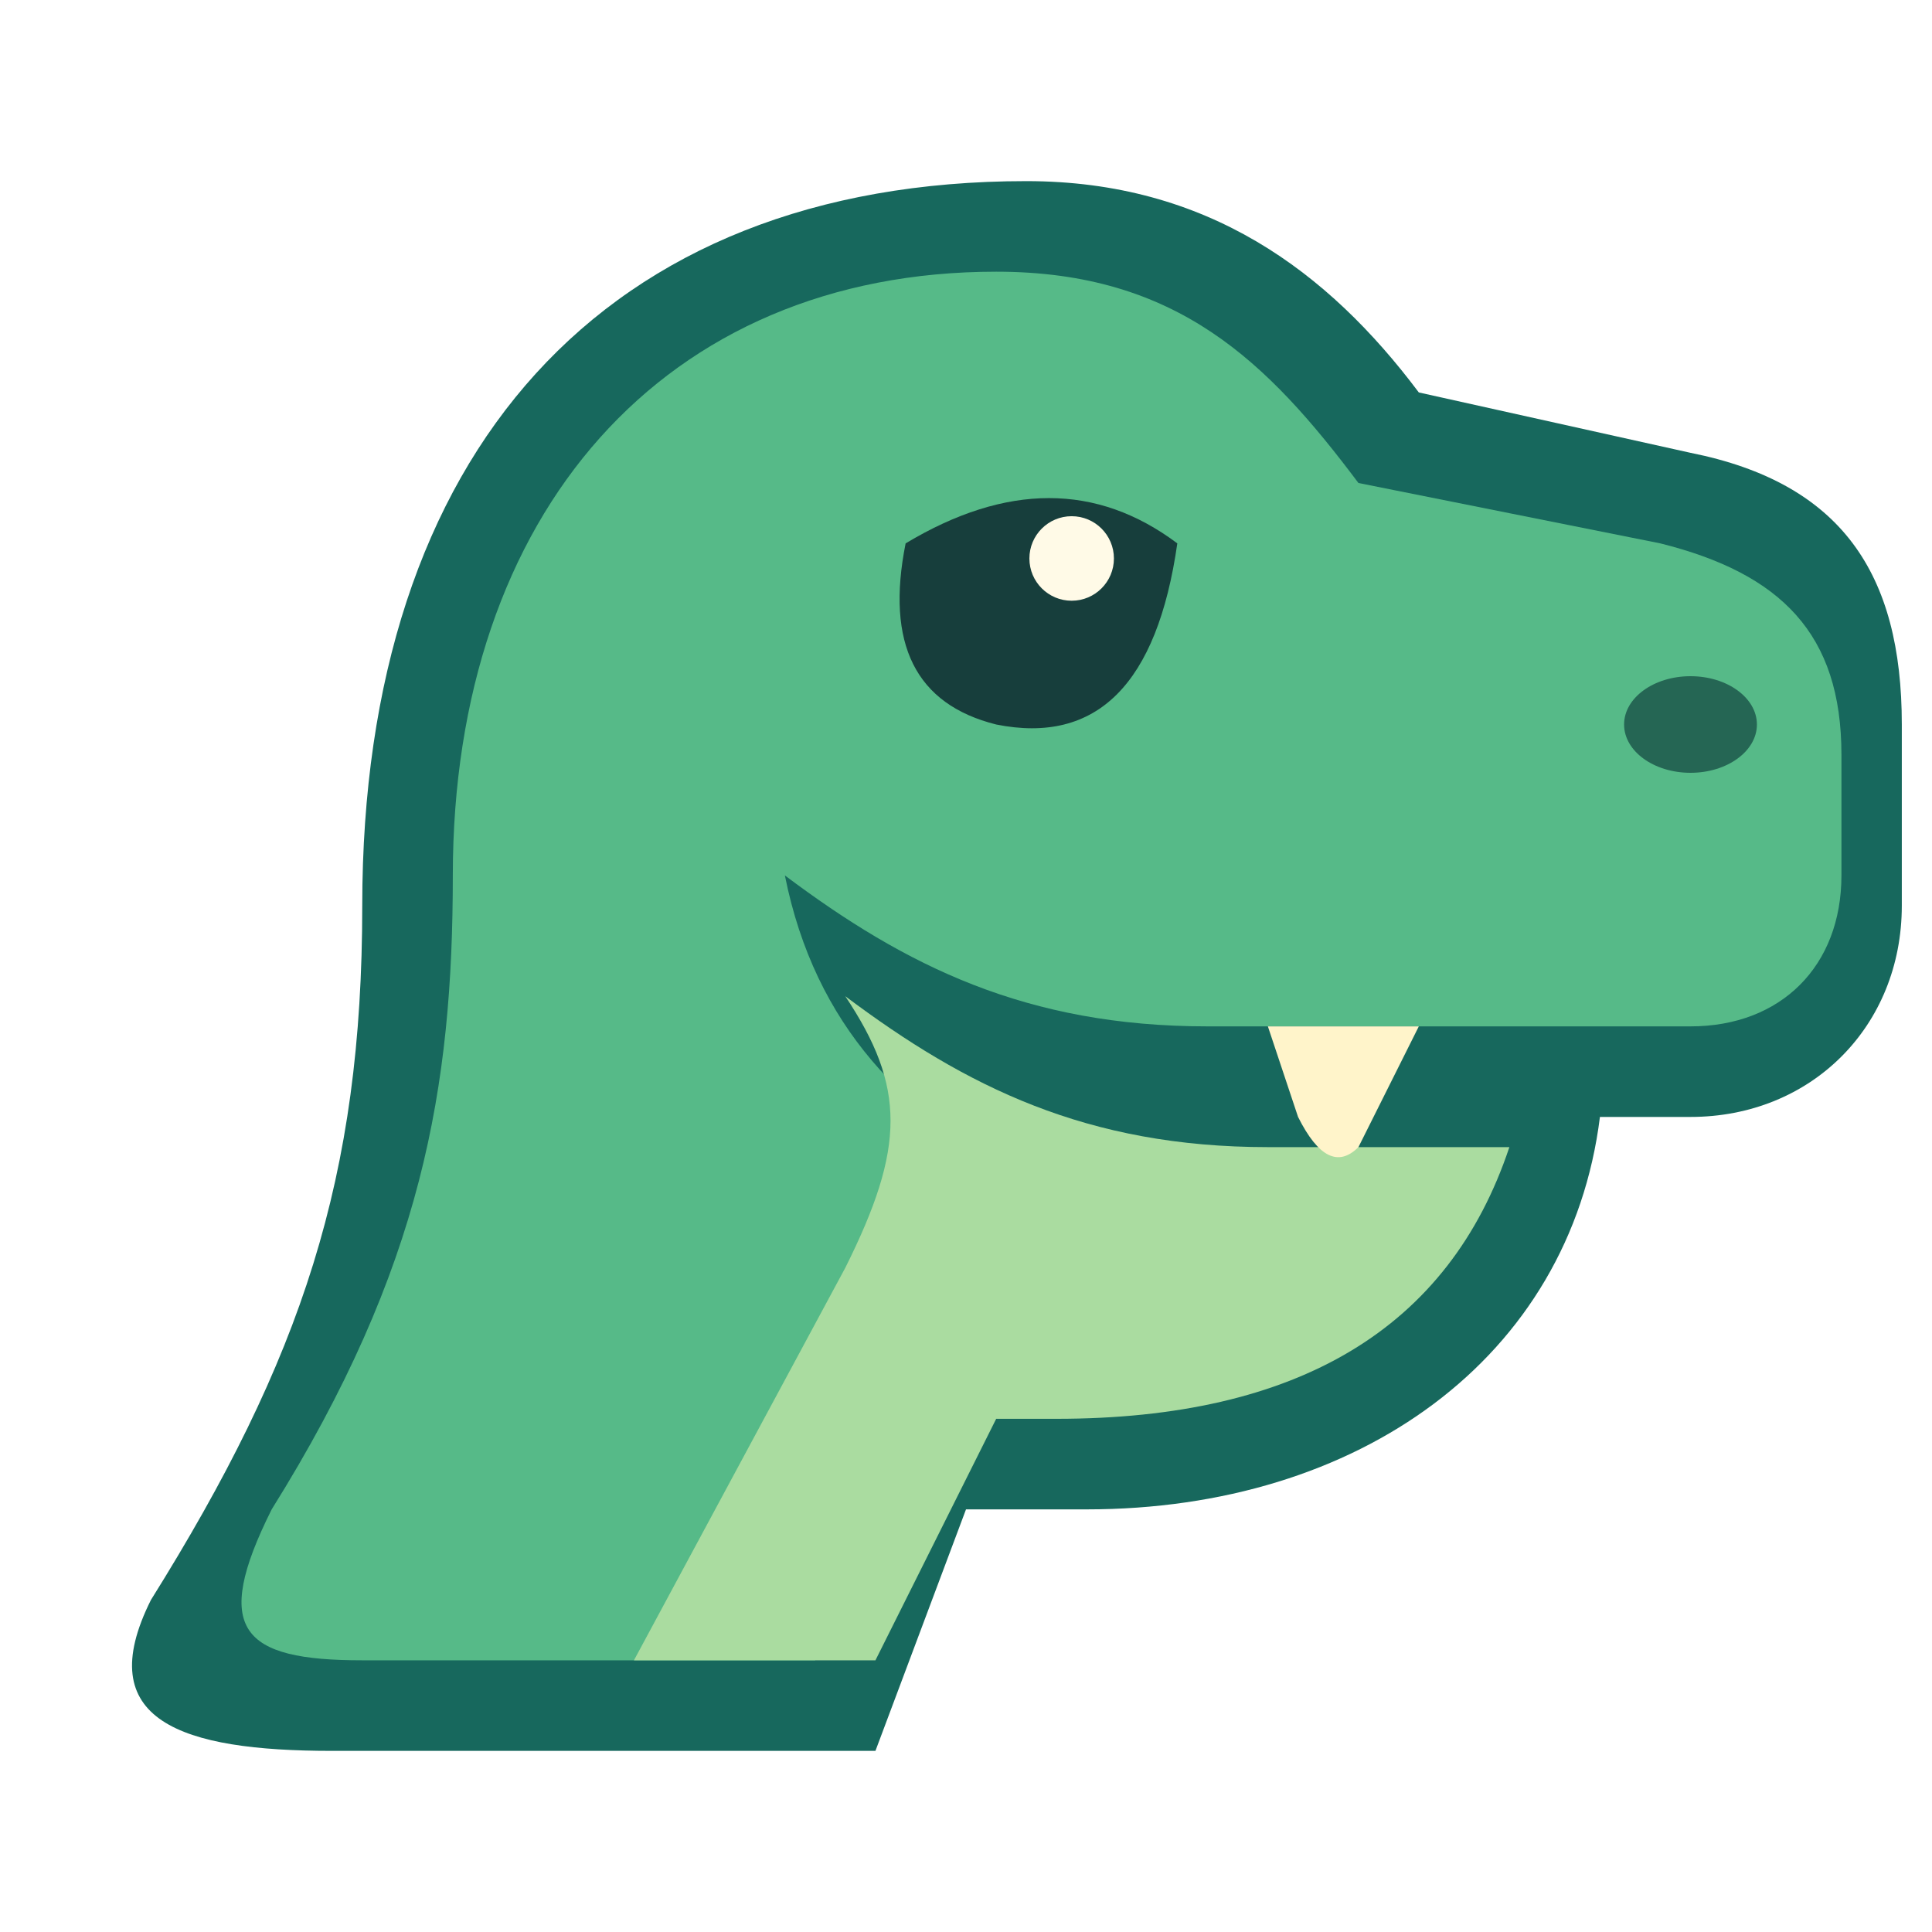
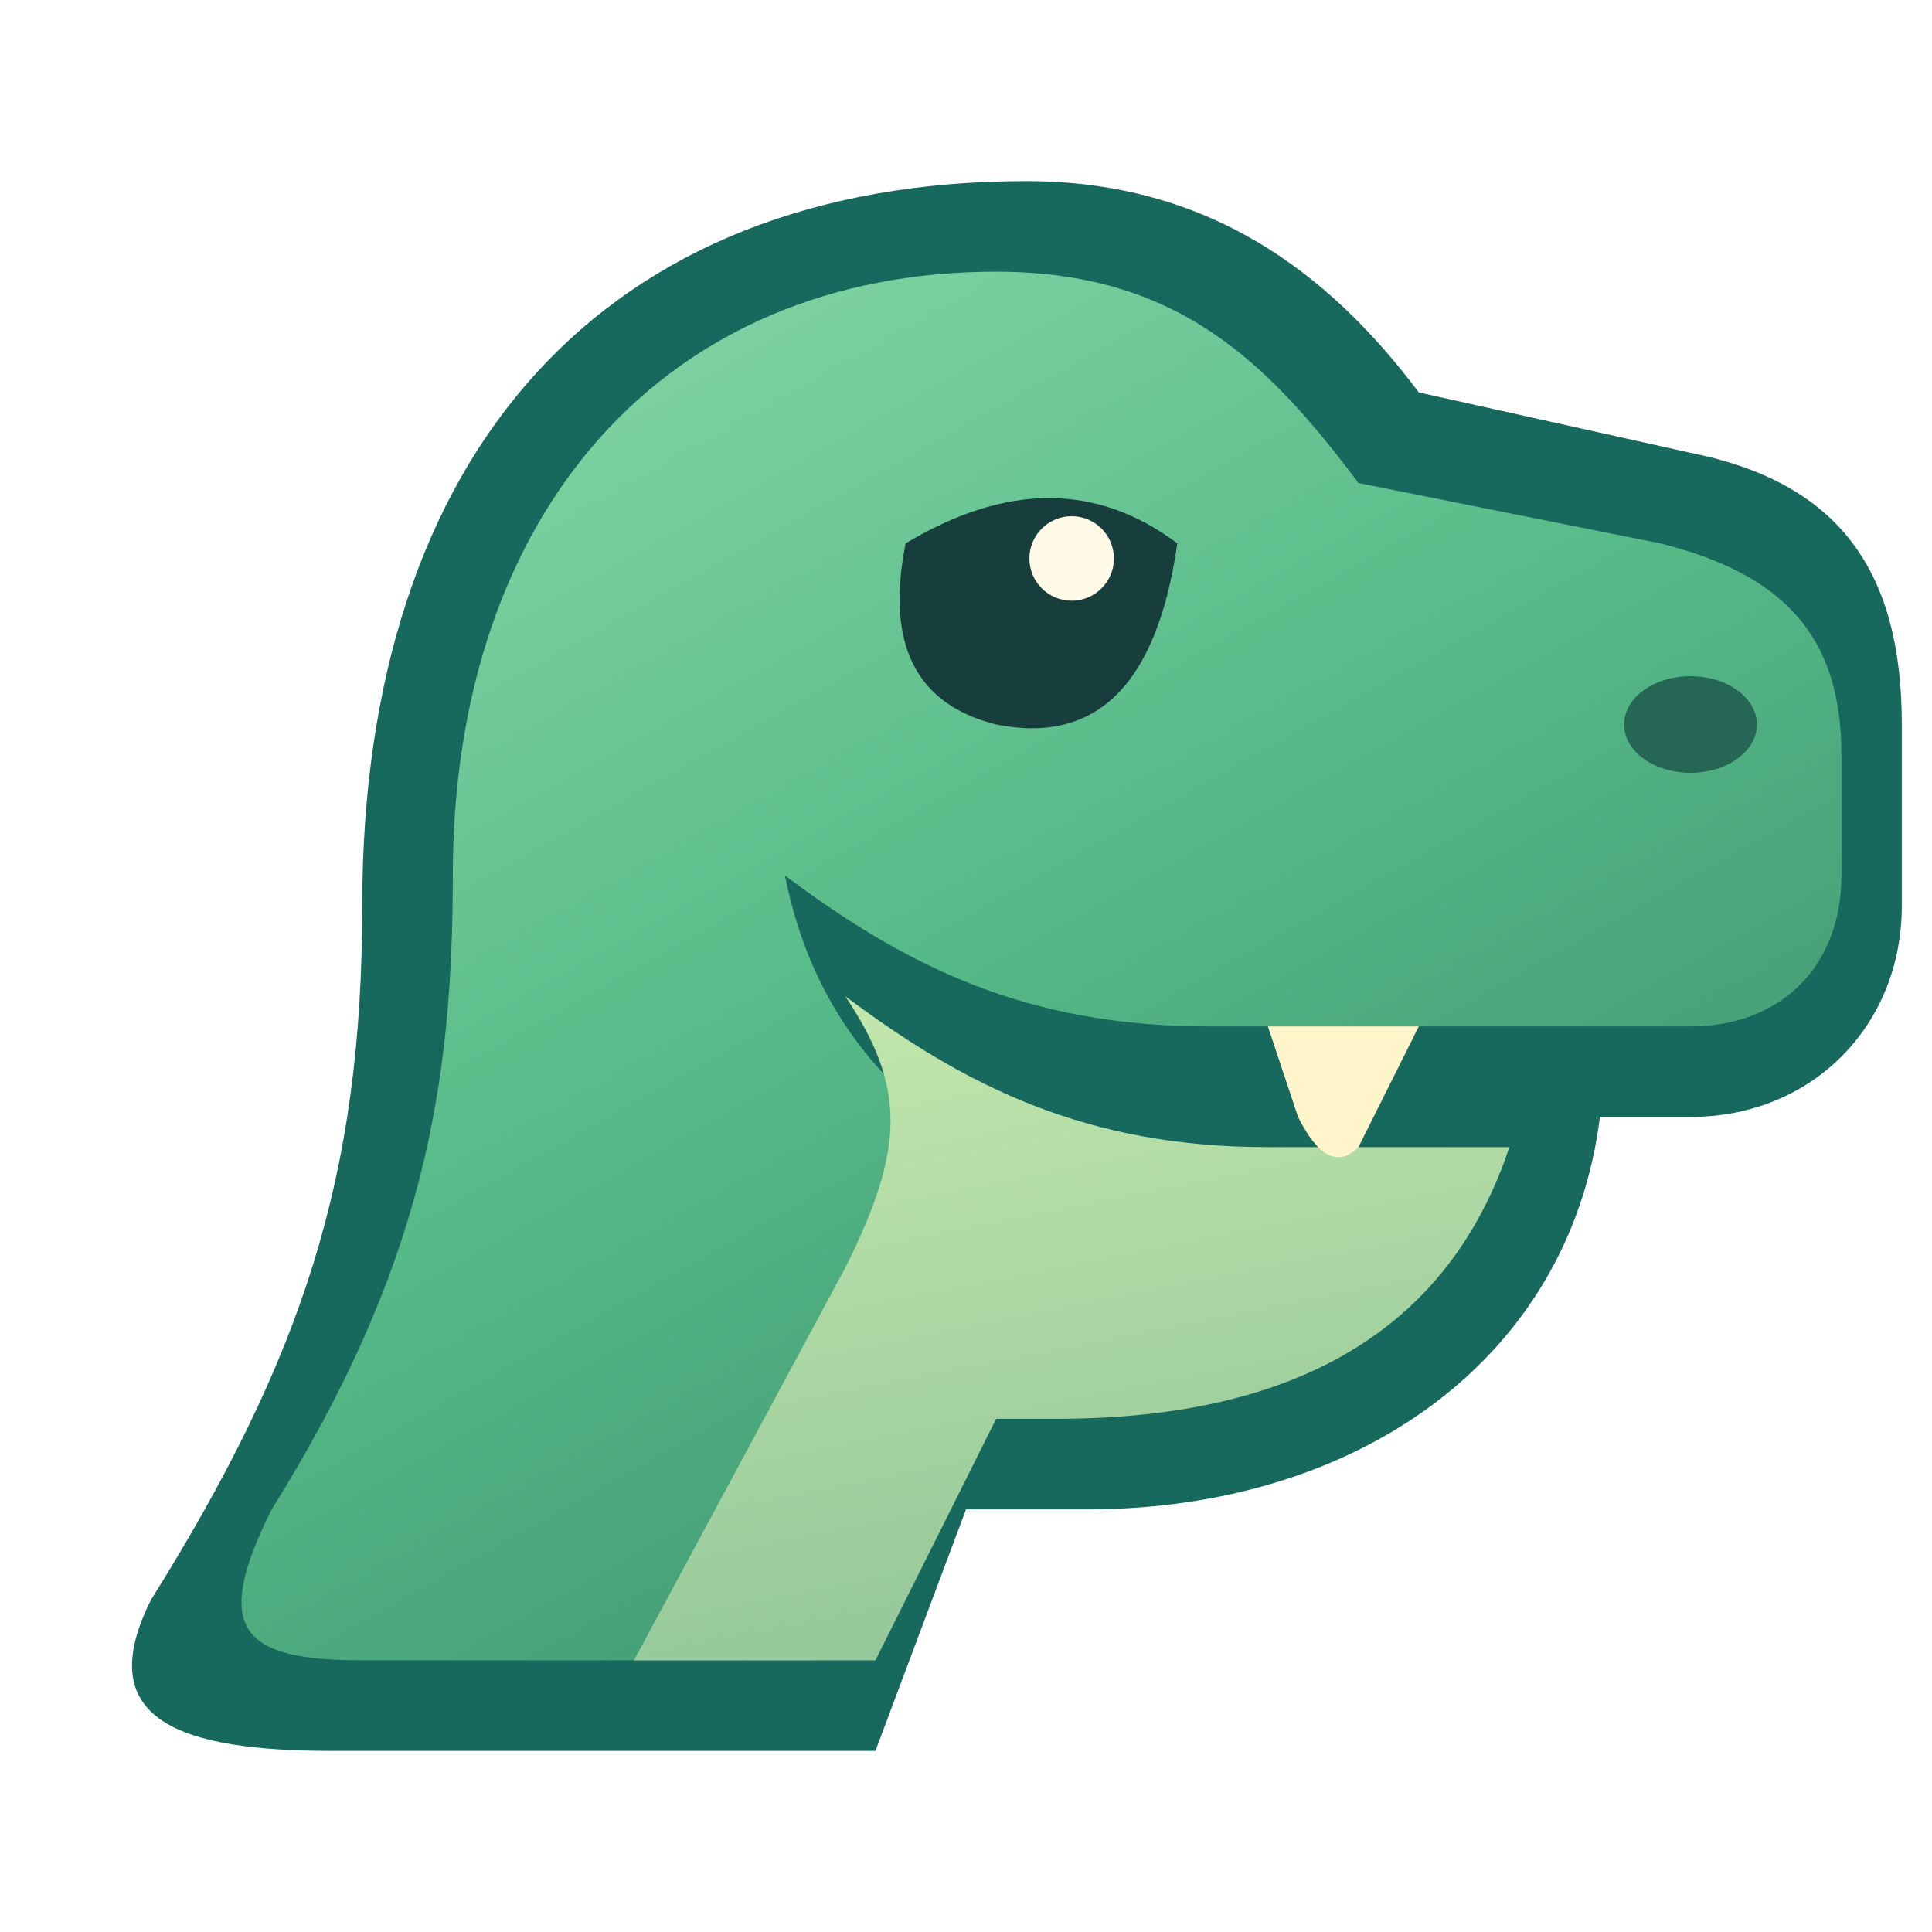
<svg xmlns="http://www.w3.org/2000/svg" width="64" height="64" viewBox="0 0 64 64">
+   <defs>
+     <linearGradient id="skin" x1="18%" y1="0%" x2="81%" y2="100%">
+       <stop stop-color="#86D6A6" />
+       <stop offset=".46" stop-color="#56BA88" />
+       <stop offset="1" stop-color="#398969" />
+     </linearGradient>
+     <linearGradient id="throat" x1="38%" y1="0%" x2="64%" y2="100%">
+       <stop stop-color="#C2E6AC" />
+       <stop offset="1" stop-color="#8FC598" />
+     </linearGradient>
+   </defs>
  <path fill="#17685D" d="M5 53c5-8 7-14 7-23 0-15 8-24 22-24 6 0 10 3 13 7l9 2c5 1 7 4 7 9v6c0 4-3 7-7 7h-3c-1 8-8 13-17 13h-4l-3 8H11c-5 0-8-1-6-5Z" />
-   <path fill="#56BA88" d="M9 50c5-8 6-14 6-21 0-12 7-20 18-20 6 0 9 3 12 7l10 2c4 1 6 3 6 7v4c0 3-2 5-5 5H40c-6 0-10-2-14-5 1 5 4 8 8 10l-7 16H12c-4 0-5-1-3-5Z" />
-   <path fill="#AADCA0" d="M28 33c4 3 8 5 14 5h8c-2 6-7 9-15 9h-2l-4 8h-8l7-13c2-4 2-6 0-9Z" />
+   <path fill="url(#skin)" d="M9 50c5-8 6-14 6-21 0-12 7-20 18-20 6 0 9 3 12 7l10 2c4 1 6 3 6 7v4c0 3-2 5-5 5H40c-6 0-10-2-14-5 1 5 4 8 8 10l-7 16H12c-4 0-5-1-3-5Z" />
+   <path fill="url(#throat)" d="M28 33c4 3 8 5 14 5h8c-2 6-7 9-15 9h-2l-4 8h-8l7-13c2-4 2-6 0-9Z" />
  <path fill="#FFF4CA" d="M42 34h5l-2 4q-1 1-2-1Z" />
  <path fill="#173E3C" d="M30 18q5-3 9 0-1 7-6 6-4-1-3-6Z" />
  <circle class="fine-detail" cx="35.5" cy="18.5" r="1.4" fill="#FFFAE7" />
  <ellipse cx="56" cy="24" rx="2.2" ry="1.6" fill="#256654" />
</svg>
